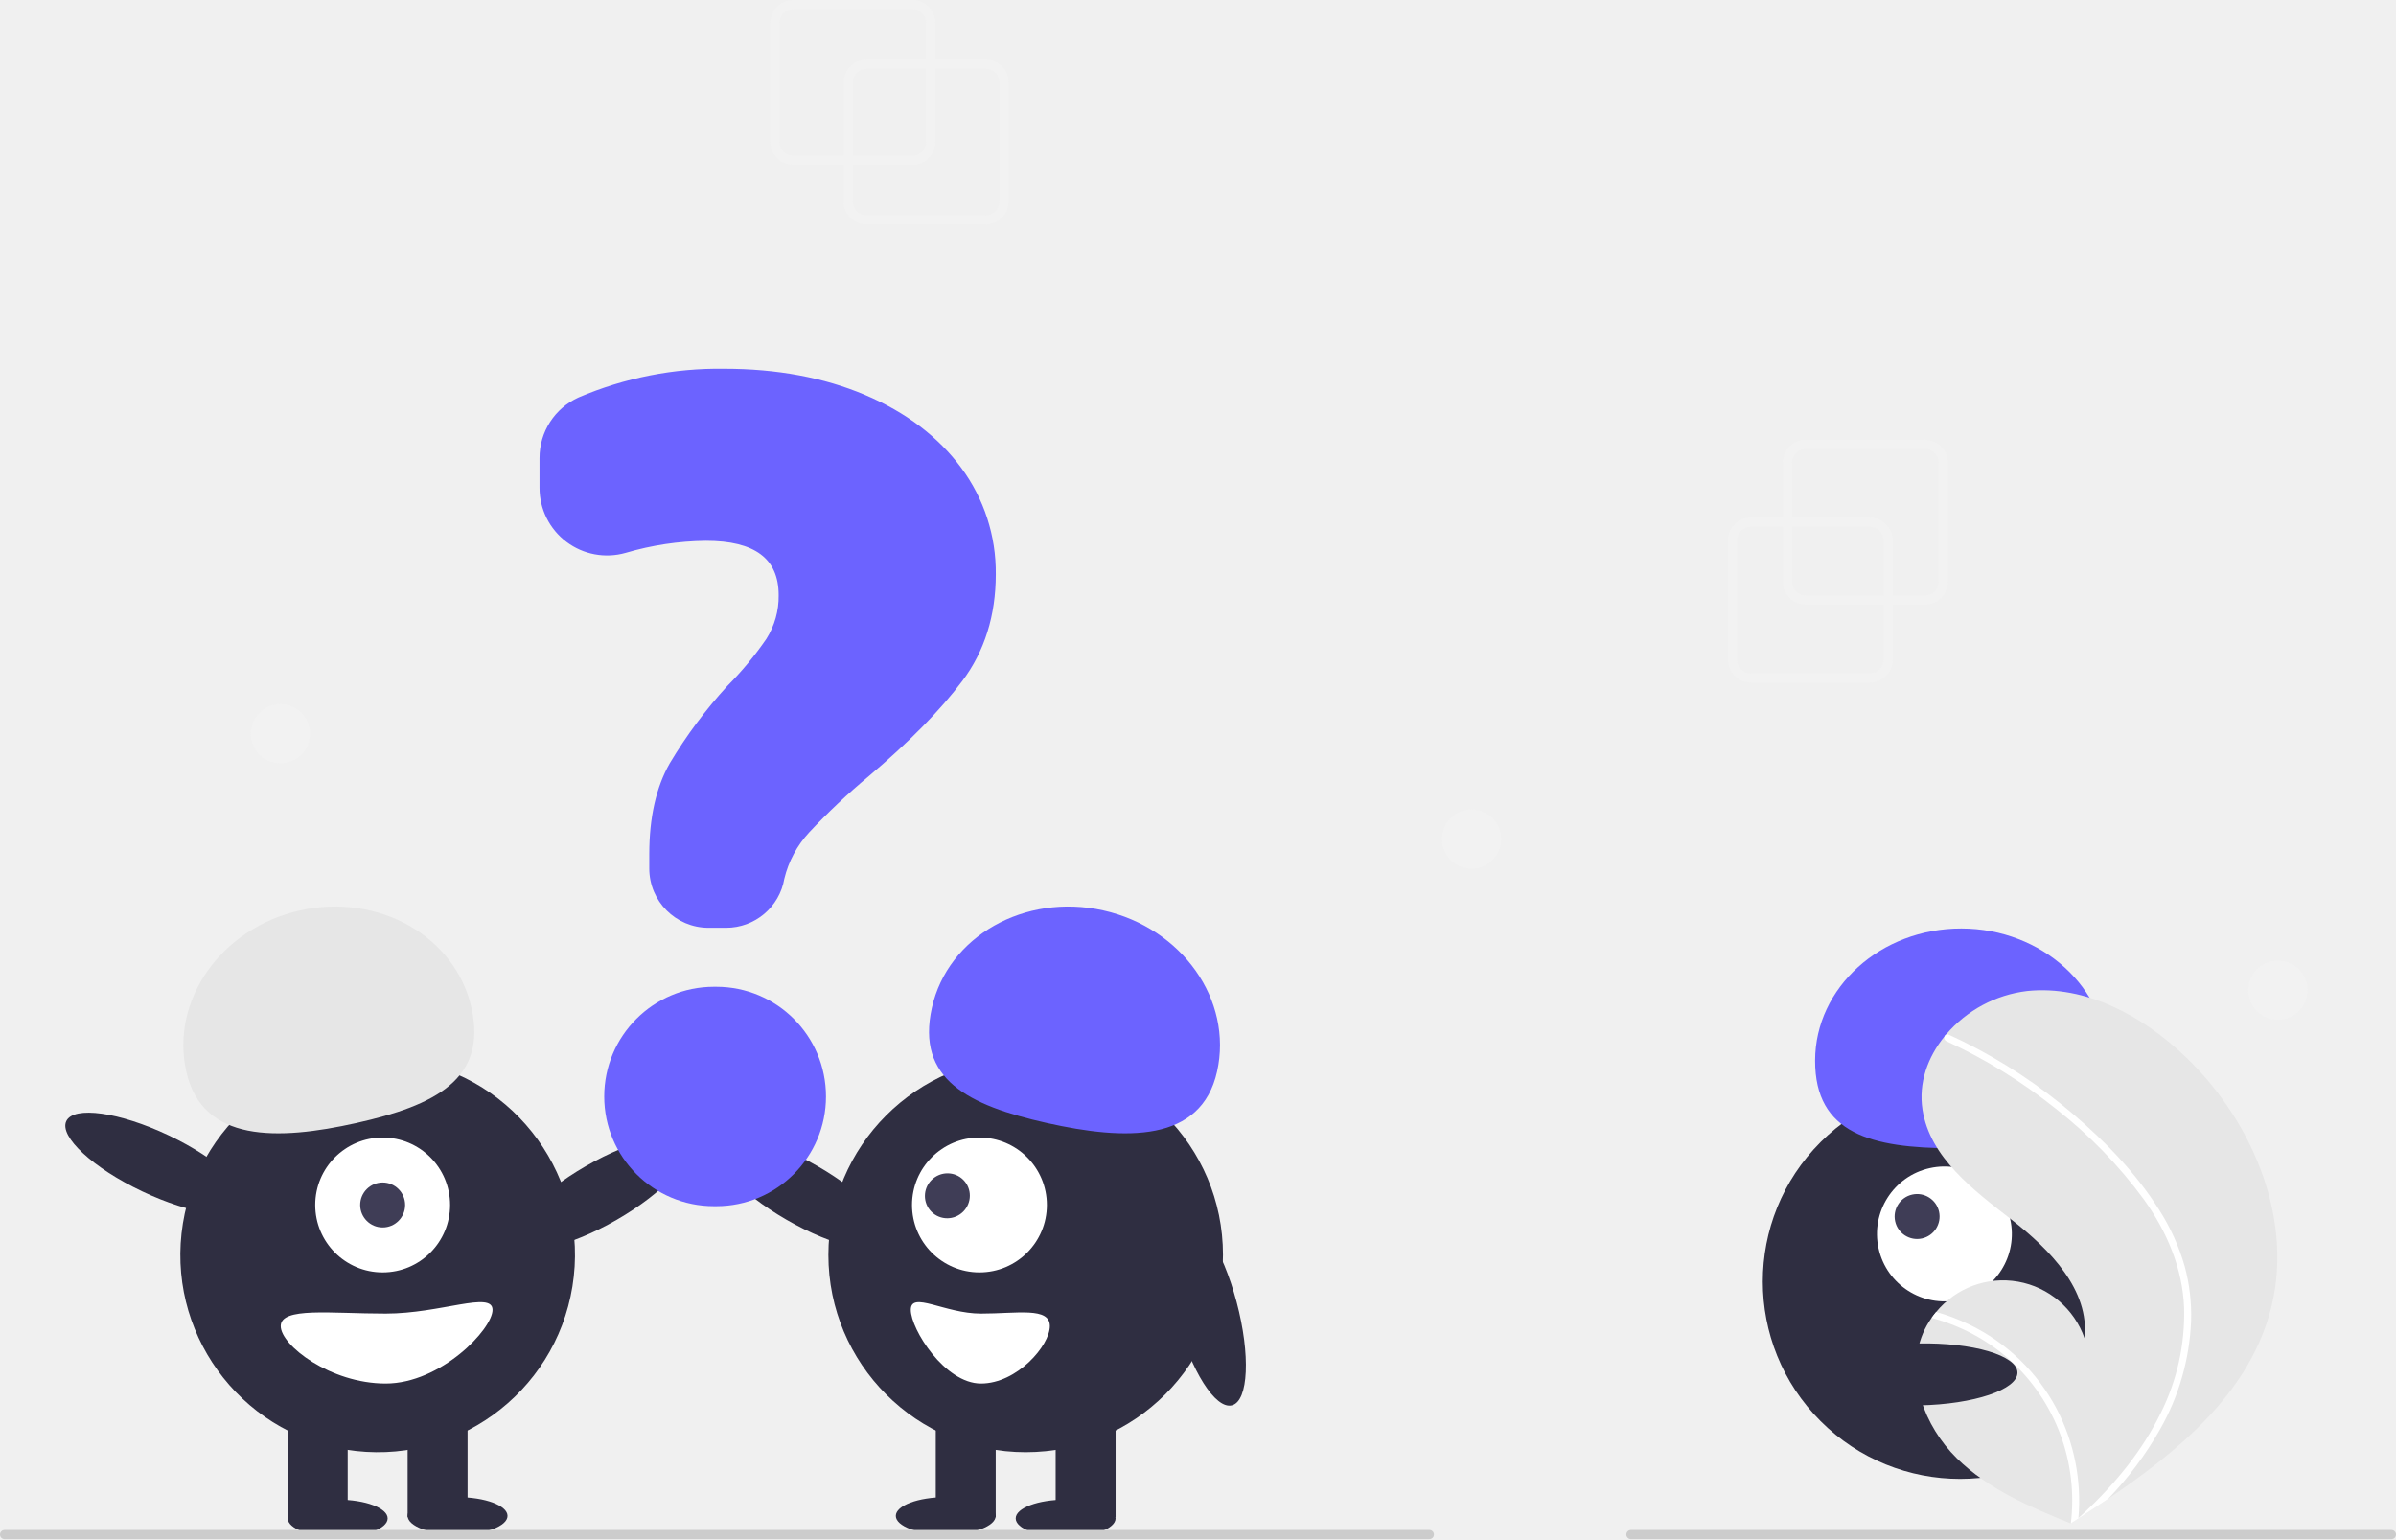
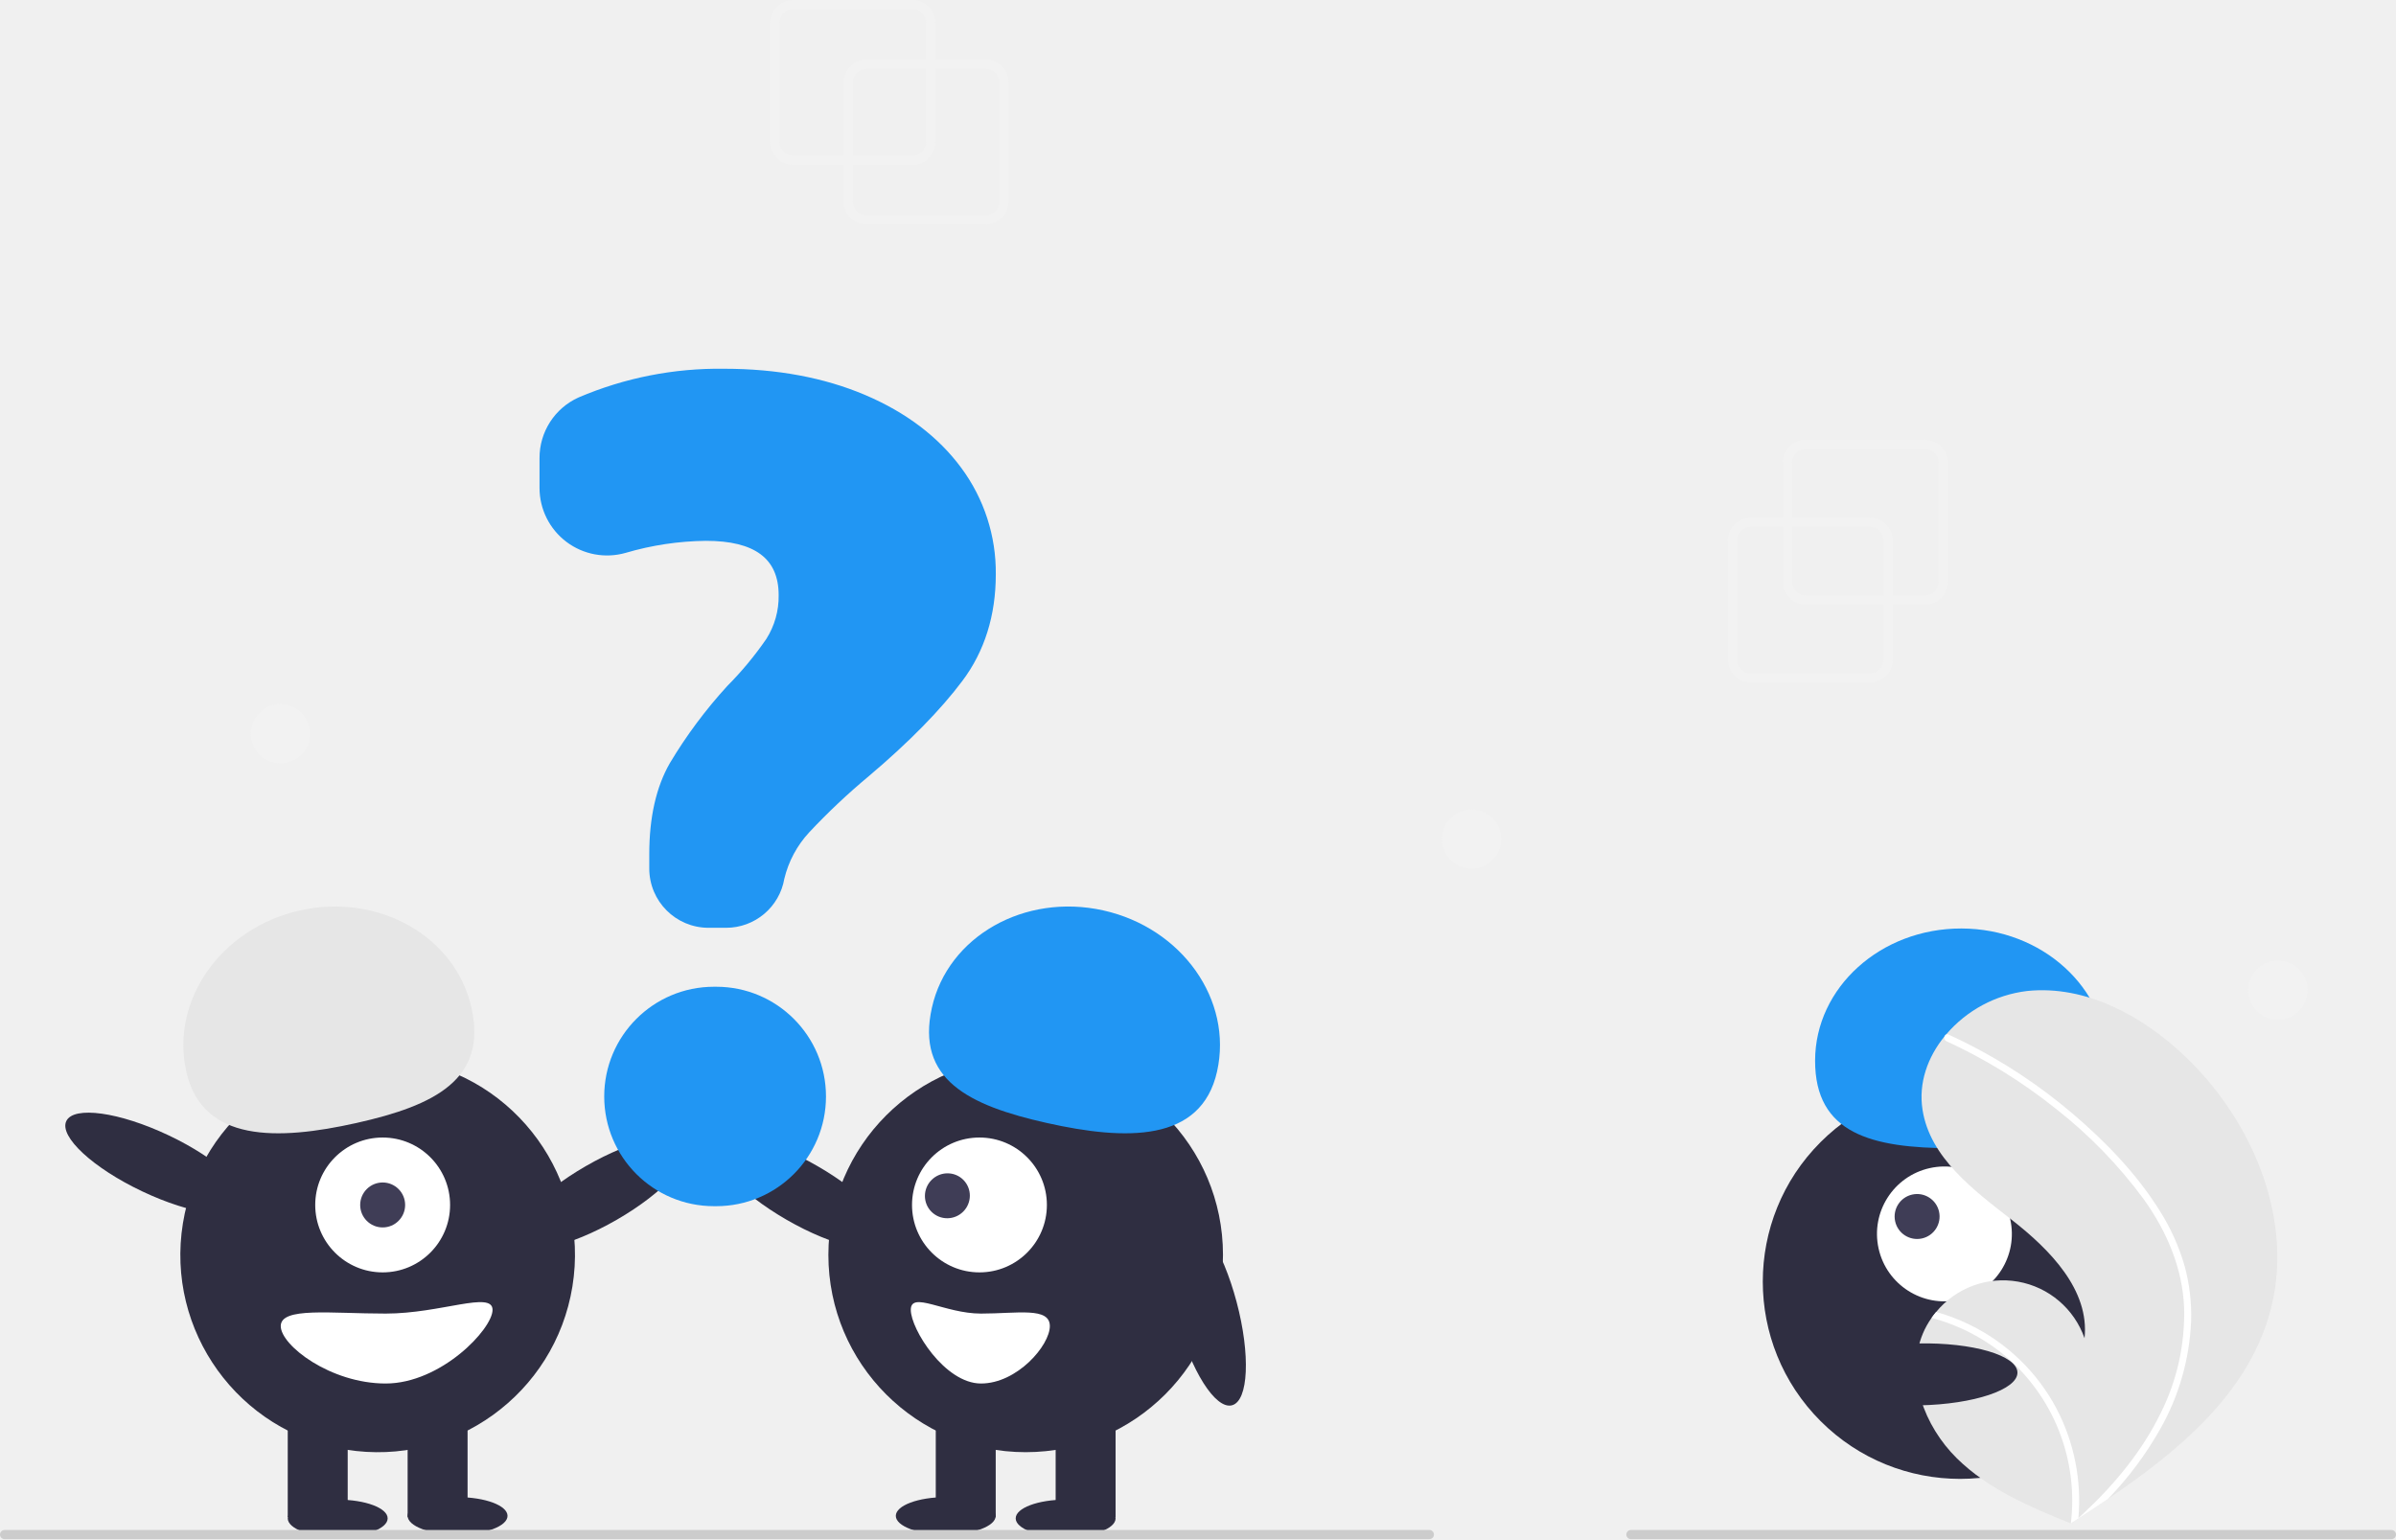
<svg xmlns="http://www.w3.org/2000/svg" data-name="Layer 1" width="523" height="336" viewBox="0 0 523 336">
  <circle cx="766.35" cy="561.776" r="43.067" transform="translate(-511.2767 424.4313) rotate(-45)" fill="#2f2e41" />
  <circle cx="762.929" cy="551.366" r="14.719" transform="translate(-439.6308 -104.0852) rotate(-12.48125)" fill="#fff" />
  <circle cx="756.966" cy="547.565" r="4.906" transform="translate(-438.9502 -105.4637) rotate(-12.48125)" fill="#3f3d56" />
-   <path d="M764.648,532.66c-17.613-.033-29.978-3.179-29.948-19.136s14.332-28.867,31.945-28.834,31.868,12.995,31.838,28.952C798.454,529.599,782.262,532.692,764.648,532.66Z" transform="translate(-338.5 -282)" fill="#6c63ff" />
+   <path d="M764.648,532.66c-17.613-.033-29.978-3.179-29.948-19.136s14.332-28.867,31.945-28.834,31.868,12.995,31.838,28.952C798.454,529.599,782.262,532.692,764.648,532.66Z" transform="translate(-338.5 -282)" fill="#2196f3" />
  <path d="M833.852,568.974c-5.052,17.526-19.804,29.795-35.191,40.217q-3.223,2.183-6.448,4.266c-.015.006-.03.02-.044.026-.103.066-.207.133-.303.2-.444.286-.888.572-1.328.855l.242.109s.237.126-.022.02c-.077-.032-.158-.061-.235-.094-8.939-3.605-18.037-7.476-24.888-14.23-7.106-7.014-11.26-18.014-7.411-27.228a17.592,17.592,0,0,1,1.905-3.419c.312-.447.648-.874.998-1.294a18.856,18.856,0,0,1,32.386,5.73c1.131-10.526-7.549-19.343-15.901-25.848-8.356-6.502-17.851-13.583-19.467-24.051-.902-5.824,1.123-11.468,4.812-15.999.114-.138.228-.275.346-.409a27.518,27.518,0,0,1,17.687-9.489c12.813-1.332,25.259,5.451,34.568,14.359C830.538,527.03,839.595,549.047,833.852,568.974Z" transform="translate(-338.5 -282)" fill="#e6e6e6" />
  <path d="M809.767,546.05a46.78,46.78,0,0,1,5.604,12.361,40.62,40.62,0,0,1,1.404,11.997,52.044,52.044,0,0,1-6.816,23.685A74.902,74.902,0,0,1,798.66,609.192q-3.223,2.183-6.448,4.266c-.015.006-.03.02-.044.026-.103.066-.207.133-.303.2-.444.286-.888.572-1.328.855,0,0,.479.235.219.129-.077-.032-.158-.061-.235-.094a41.405,41.405,0,0,0-13.249-35.651,41.76,41.76,0,0,0-17.146-9.226c.312-.447.648-.874.998-1.294a43.296,43.296,0,0,1,7.147,2.704,42.424,42.424,0,0,1,19.182,18.493,43.374,43.374,0,0,1,4.723,23.801c.367-.333.735-.673,1.092-1.01,6.793-6.333,12.826-13.602,16.91-21.992A48.416,48.416,0,0,0,815.247,567.493c-.333-8.653-3.781-16.668-8.773-23.646a101.346,101.346,0,0,0-19.211-19.798,115.158,115.158,0,0,0-23.892-14.751.828.828,0,0,1-.417-1.063.704.704,0,0,1,.346-.409.613.613,0,0,1,.532.023c1.054.485,2.1.977,3.139,1.49a116.465,116.465,0,0,1,24.062,15.873C798.117,531.25,804.785,538.149,809.767,546.05Z" transform="translate(-338.5 -282)" fill="#fff" />
  <ellipse cx="73.714" cy="331.46" rx="10.903" ry="4.089" fill="#2f2e41" />
  <ellipse cx="99.881" cy="330.915" rx="10.903" ry="4.089" fill="#2f2e41" />
  <ellipse cx="469.744" cy="542.424" rx="21.534" ry="6.76" transform="translate(-546.6249 25.10005) rotate(-29.96257)" fill="#2f2e41" />
  <circle cx="420.936" cy="555.946" r="43.067" transform="translate(-533.7577 600.3947) rotate(-80.78252)" fill="#2f2e41" />
  <rect x="62.811" y="307.746" width="13.084" height="23.442" fill="#2f2e41" />
  <rect x="88.978" y="307.746" width="13.084" height="23.442" fill="#2f2e41" />
  <circle cx="83.527" cy="263.043" r="14.719" fill="#fff" />
  <circle cx="83.527" cy="263.043" r="4.906" fill="#3f3d56" />
  <path d="M379.16,515.895c-3.477-15.574,7.639-31.31,24.829-35.149s33.944,5.675,37.422,21.249-7.915,21.318-25.105,25.156S382.637,531.469,379.16,515.895Z" transform="translate(-338.5 -282)" fill="#e6e6e6" />
  <ellipse cx="372.428" cy="535.963" rx="6.76" ry="21.534" transform="translate(-609.9256 360.7865) rotate(-64.62574)" fill="#2f2e41" />
  <path d="M399.782,571.483c0,4.215,10.853,12.539,22.897,12.539s23.335-11.867,23.335-16.082-11.292.818-23.335.818S399.782,567.268,399.782,571.483Z" transform="translate(-338.5 -282)" fill="#fff" />
  <ellipse cx="232.609" cy="331.46" rx="10.903" ry="4.089" fill="#2f2e41" />
  <ellipse cx="206.441" cy="330.915" rx="10.903" ry="4.089" fill="#2f2e41" />
  <ellipse cx="513.579" cy="542.424" rx="6.76" ry="21.534" transform="translate(-551.3501 434.4593) rotate(-60.03743)" fill="#2f2e41" />
  <circle cx="223.886" cy="273.946" r="43.067" fill="#2f2e41" />
  <rect x="230.428" y="307.746" width="13.084" height="23.442" fill="#2f2e41" />
  <rect x="204.261" y="307.746" width="13.084" height="23.442" fill="#2f2e41" />
  <circle cx="213.796" cy="263.043" r="14.719" fill="#fff" />
  <ellipse cx="545.296" cy="543.043" rx="4.921" ry="4.886" transform="translate(-562.7767 262.2905) rotate(-44.97427)" fill="#3f3d56" />
-   <path d="M567.018,527.151c-17.19-3.838-28.582-9.582-25.105-25.156s20.232-25.087,37.422-21.249,28.306,19.575,24.829,35.149S584.208,530.989,567.018,527.151Z" transform="translate(-338.5 -282)" fill="#6c63ff" />
+   <path d="M567.018,527.151c-17.19-3.838-28.582-9.582-25.105-25.156s20.232-25.087,37.422-21.249,28.306,19.575,24.829,35.149S584.208,530.989,567.018,527.151Z" transform="translate(-338.5 -282)" fill="#2196f3" />
  <ellipse cx="601.895" cy="567.963" rx="6.76" ry="21.534" transform="translate(-464.129 -108.4587) rotate(-14.87459)" fill="#2f2e41" />
  <path d="M552.629,568.758c-7.907,0-15.32-5.033-15.32-.818s7.413,16.082,15.32,16.082,15.032-8.323,15.032-12.539S560.536,568.758,552.629,568.758Z" transform="translate(-338.5 -282)" fill="#fff" />
-   <path d="M496.972,484.539H493.147a12.937,12.937,0,0,1-12.923-12.923v-3.211c0-7.953,1.507-14.612,4.479-19.792a104.114,104.114,0,0,1,12.542-16.852,74.269,74.269,0,0,0,8.528-10.279,17.29,17.29,0,0,0,2.693-9.562c0-7.978-5.198-11.856-15.891-11.856a64.526,64.526,0,0,0-17.515,2.629,14.745,14.745,0,0,1-18.792-14.178v-6.5a14.463,14.463,0,0,1,8.532-13.256A78.083,78.083,0,0,1,496.61,362.5c11.444,0,21.775,1.922,30.707,5.713,8.948,3.799,16.017,9.157,21.011,15.924a38.352,38.352,0,0,1,7.536,23.244c0,8.98-2.452,16.801-7.287,23.247-4.782,6.38-11.638,13.364-20.376,20.76a145.204,145.204,0,0,0-13.063,12.307,22.718,22.718,0,0,0-5.431,10.111A12.888,12.888,0,0,1,496.972,484.539Z" transform="translate(-338.5 -282)" fill="#6c63ff" />
-   <path d="M494.845,545.311h-.504a23.951,23.951,0,0,1,0-47.902h.504a23.951,23.951,0,1,1,0,47.902Z" transform="translate(-338.5 -282)" fill="#6c63ff" />
+   <path d="M496.972,484.539H493.147a12.937,12.937,0,0,1-12.923-12.923v-3.211c0-7.953,1.507-14.612,4.479-19.792a104.114,104.114,0,0,1,12.542-16.852,74.269,74.269,0,0,0,8.528-10.279,17.29,17.29,0,0,0,2.693-9.562c0-7.978-5.198-11.856-15.891-11.856a64.526,64.526,0,0,0-17.515,2.629,14.745,14.745,0,0,1-18.792-14.178v-6.5a14.463,14.463,0,0,1,8.532-13.256A78.083,78.083,0,0,1,496.61,362.5c11.444,0,21.775,1.922,30.707,5.713,8.948,3.799,16.017,9.157,21.011,15.924a38.352,38.352,0,0,1,7.536,23.244c0,8.98-2.452,16.801-7.287,23.247-4.782,6.38-11.638,13.364-20.376,20.76a145.204,145.204,0,0,0-13.063,12.307,22.718,22.718,0,0,0-5.431,10.111A12.888,12.888,0,0,1,496.972,484.539Z" transform="translate(-338.5 -282)" fill="#2196f3" />
+   <path d="M494.845,545.311h-.504a23.951,23.951,0,0,1,0-47.902h.504a23.951,23.951,0,1,1,0,47.902Z" transform="translate(-338.5 -282)" fill="#2196f3" />
  <path d="M650.5,618h-311a1,1,0,0,1,0-2h311a1,1,0,0,1,0,2Z" transform="translate(-338.5 -282)" fill="#ccc" />
  <path d="M860.5,618h-166a1,1,0,0,1,0-2h166a1,1,0,0,1,0,2Z" transform="translate(-338.5 -282)" fill="#ccc" />
  <ellipse cx="757.339" cy="582.032" rx="21.534" ry="6.76" transform="translate(-349.736 -267.0801) rotate(-1.12041)" fill="#2f2e41" />
  <path d="M746.661,431h-26a5.006,5.006,0,0,1-5-5V400a5.006,5.006,0,0,1,5-5h26a5.006,5.006,0,0,1,5,5v26A5.006,5.006,0,0,1,746.661,431Zm-26-34a3.003,3.003,0,0,0-3,3v26a3.003,3.003,0,0,0,3,3h26a3.003,3.003,0,0,0,3-3V400a3.003,3.003,0,0,0-3-3Z" transform="translate(-338.5 -282)" fill="#f2f2f2" />
  <path d="M758.661,414h-26a5.006,5.006,0,0,1-5-5V383a5.006,5.006,0,0,1,5-5h26a5.006,5.006,0,0,1,5,5v26A5.006,5.006,0,0,1,758.661,414Zm-26-34a3.003,3.003,0,0,0-3,3v26a3.003,3.003,0,0,0,3,3h26a3.003,3.003,0,0,0,3-3V383a3.003,3.003,0,0,0-3-3Z" transform="translate(-338.5 -282)" fill="#f2f2f2" />
  <path d="M553.661,331h-26a5.006,5.006,0,0,1-5-5V300a5.006,5.006,0,0,1,5-5h26a5.006,5.006,0,0,1,5,5v26A5.006,5.006,0,0,1,553.661,331Zm-26-34a3.003,3.003,0,0,0-3,3v26a3.003,3.003,0,0,0,3,3h26a3.003,3.003,0,0,0,3-3V300a3.003,3.003,0,0,0-3-3Z" transform="translate(-338.5 -282)" fill="#f2f2f2" />
  <path d="M537.661,318h-26a5.006,5.006,0,0,1-5-5V287a5.006,5.006,0,0,1,5-5h26a5.006,5.006,0,0,1,5,5v26A5.006,5.006,0,0,1,537.661,318Zm-26-34a3.003,3.003,0,0,0-3,3v26a3.003,3.003,0,0,0,3,3h26a3.003,3.003,0,0,0,3-3V287a3.003,3.003,0,0,0-3-3Z" transform="translate(-338.5 -282)" fill="#f2f2f2" />
  <circle cx="321.22" cy="183.17" r="6.467" fill="#f2f2f2" />
  <circle cx="61.22" cy="160.17" r="6.467" fill="#f2f2f2" />
  <circle cx="497.22" cy="216.17" r="6.467" fill="#f2f2f2" />
</svg>
